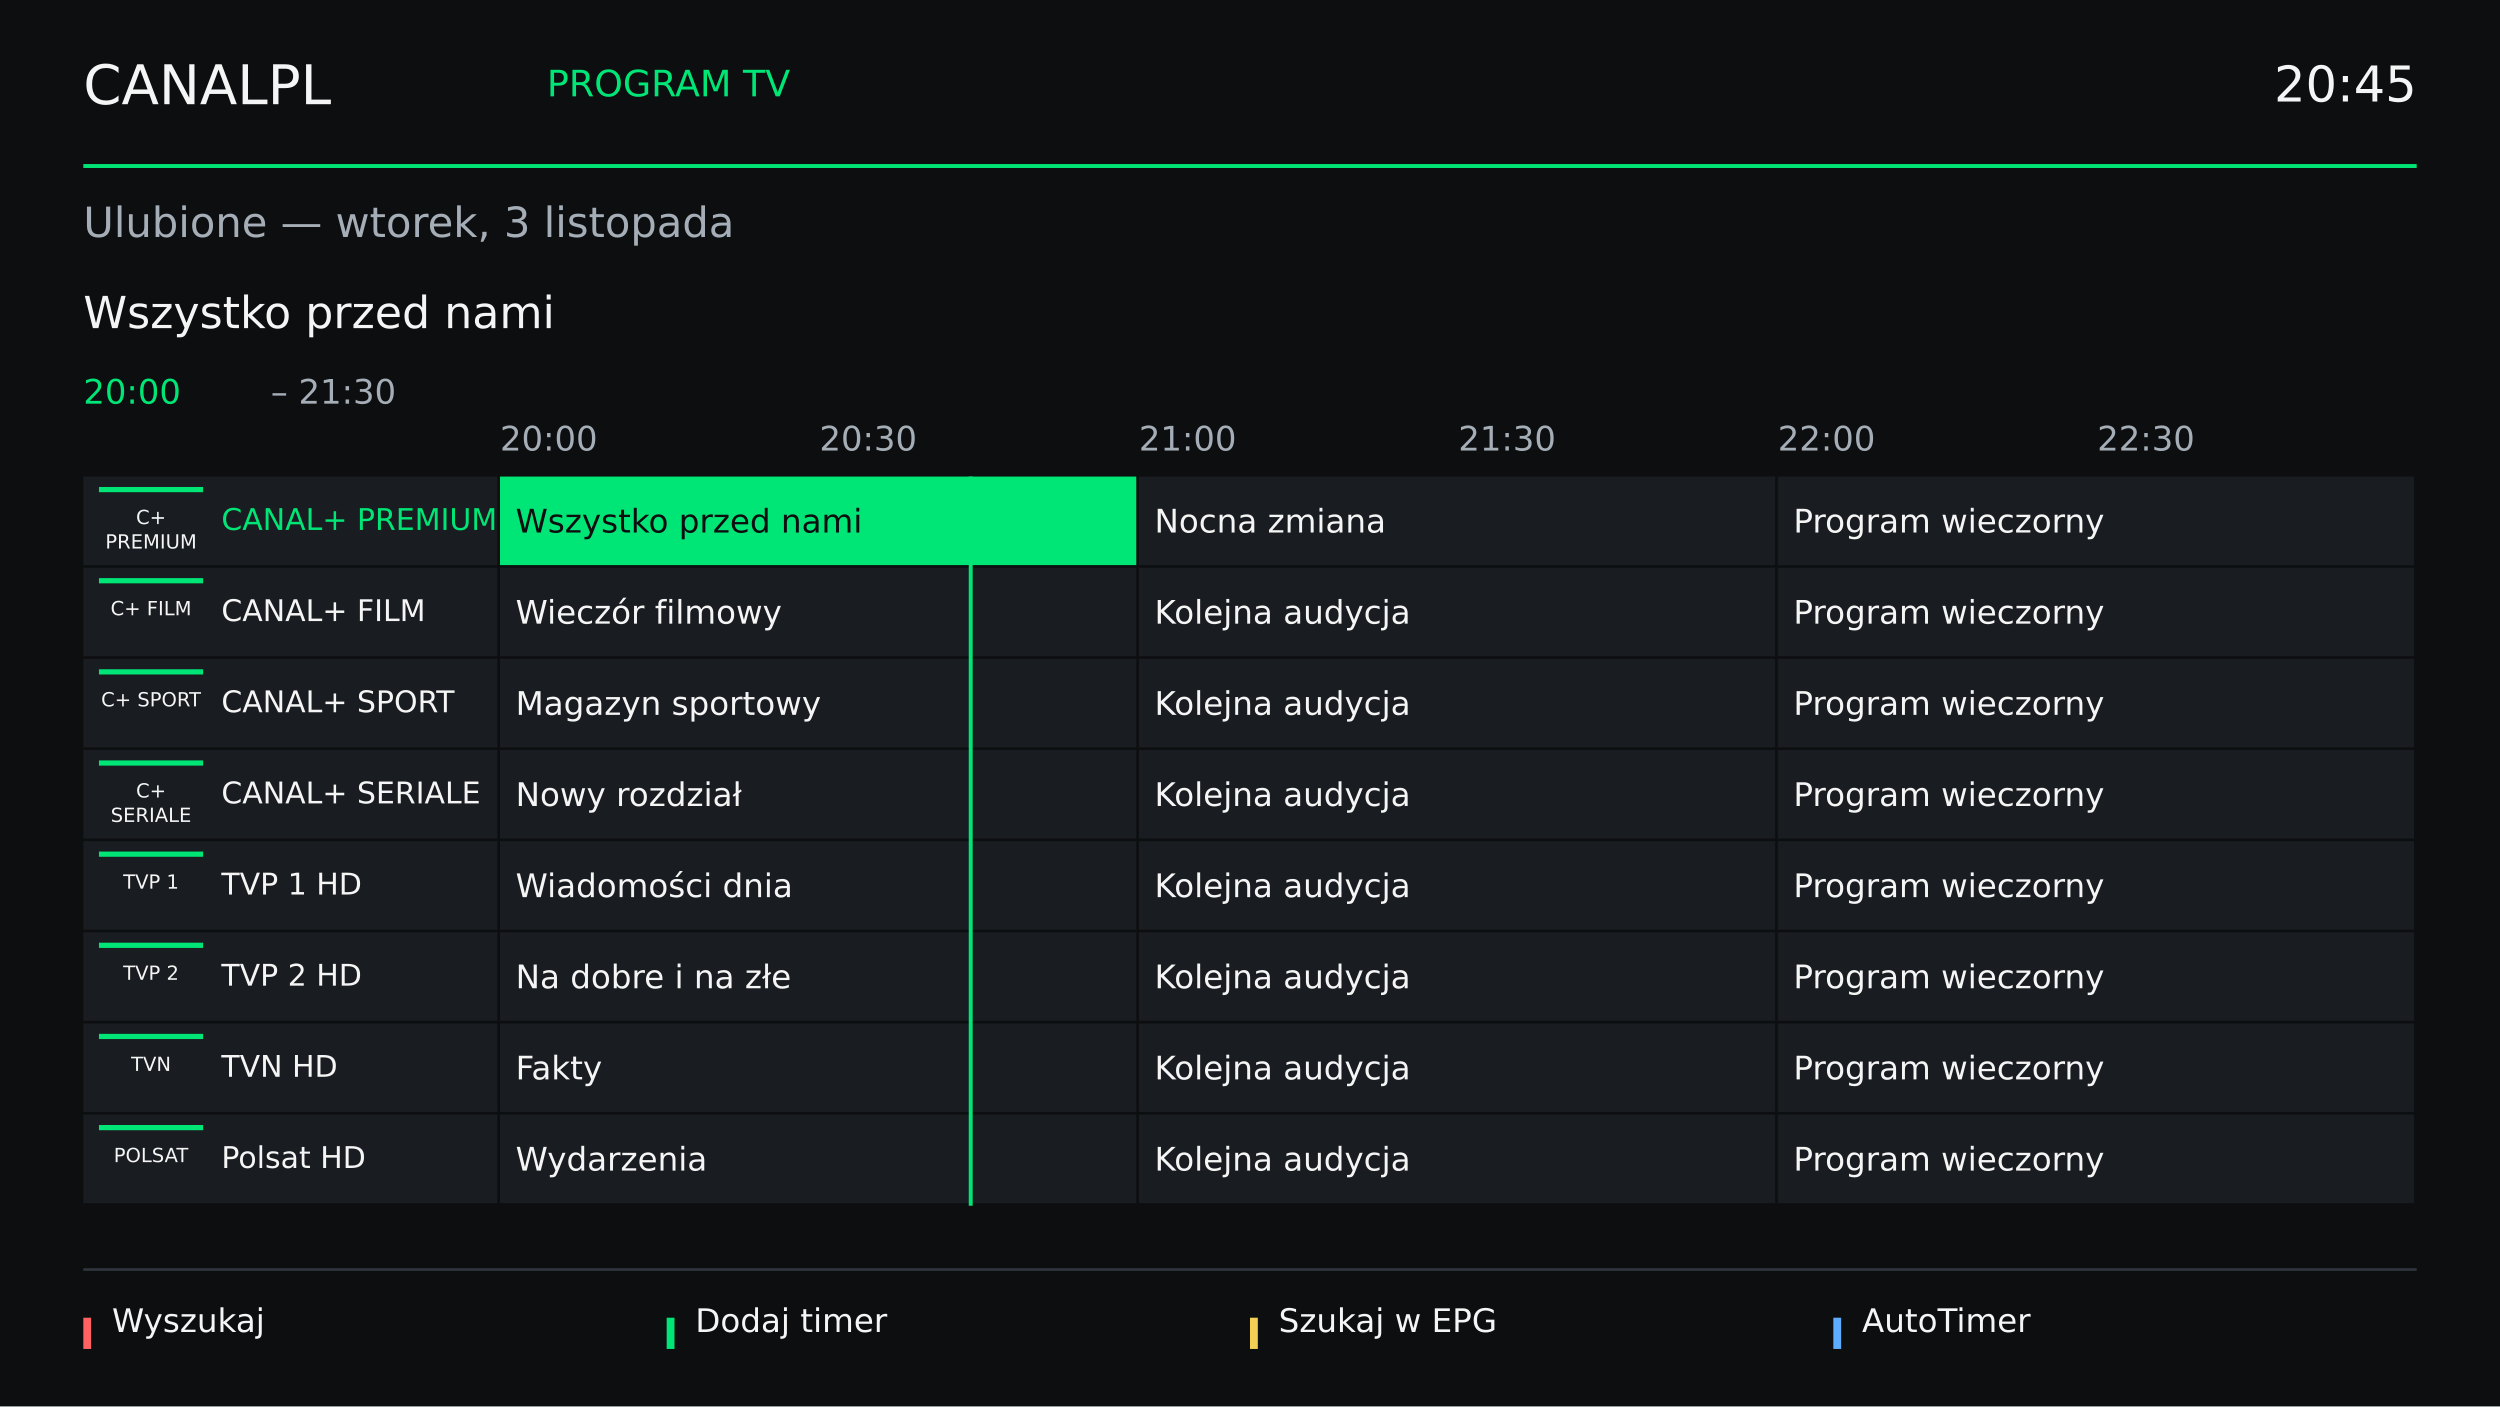
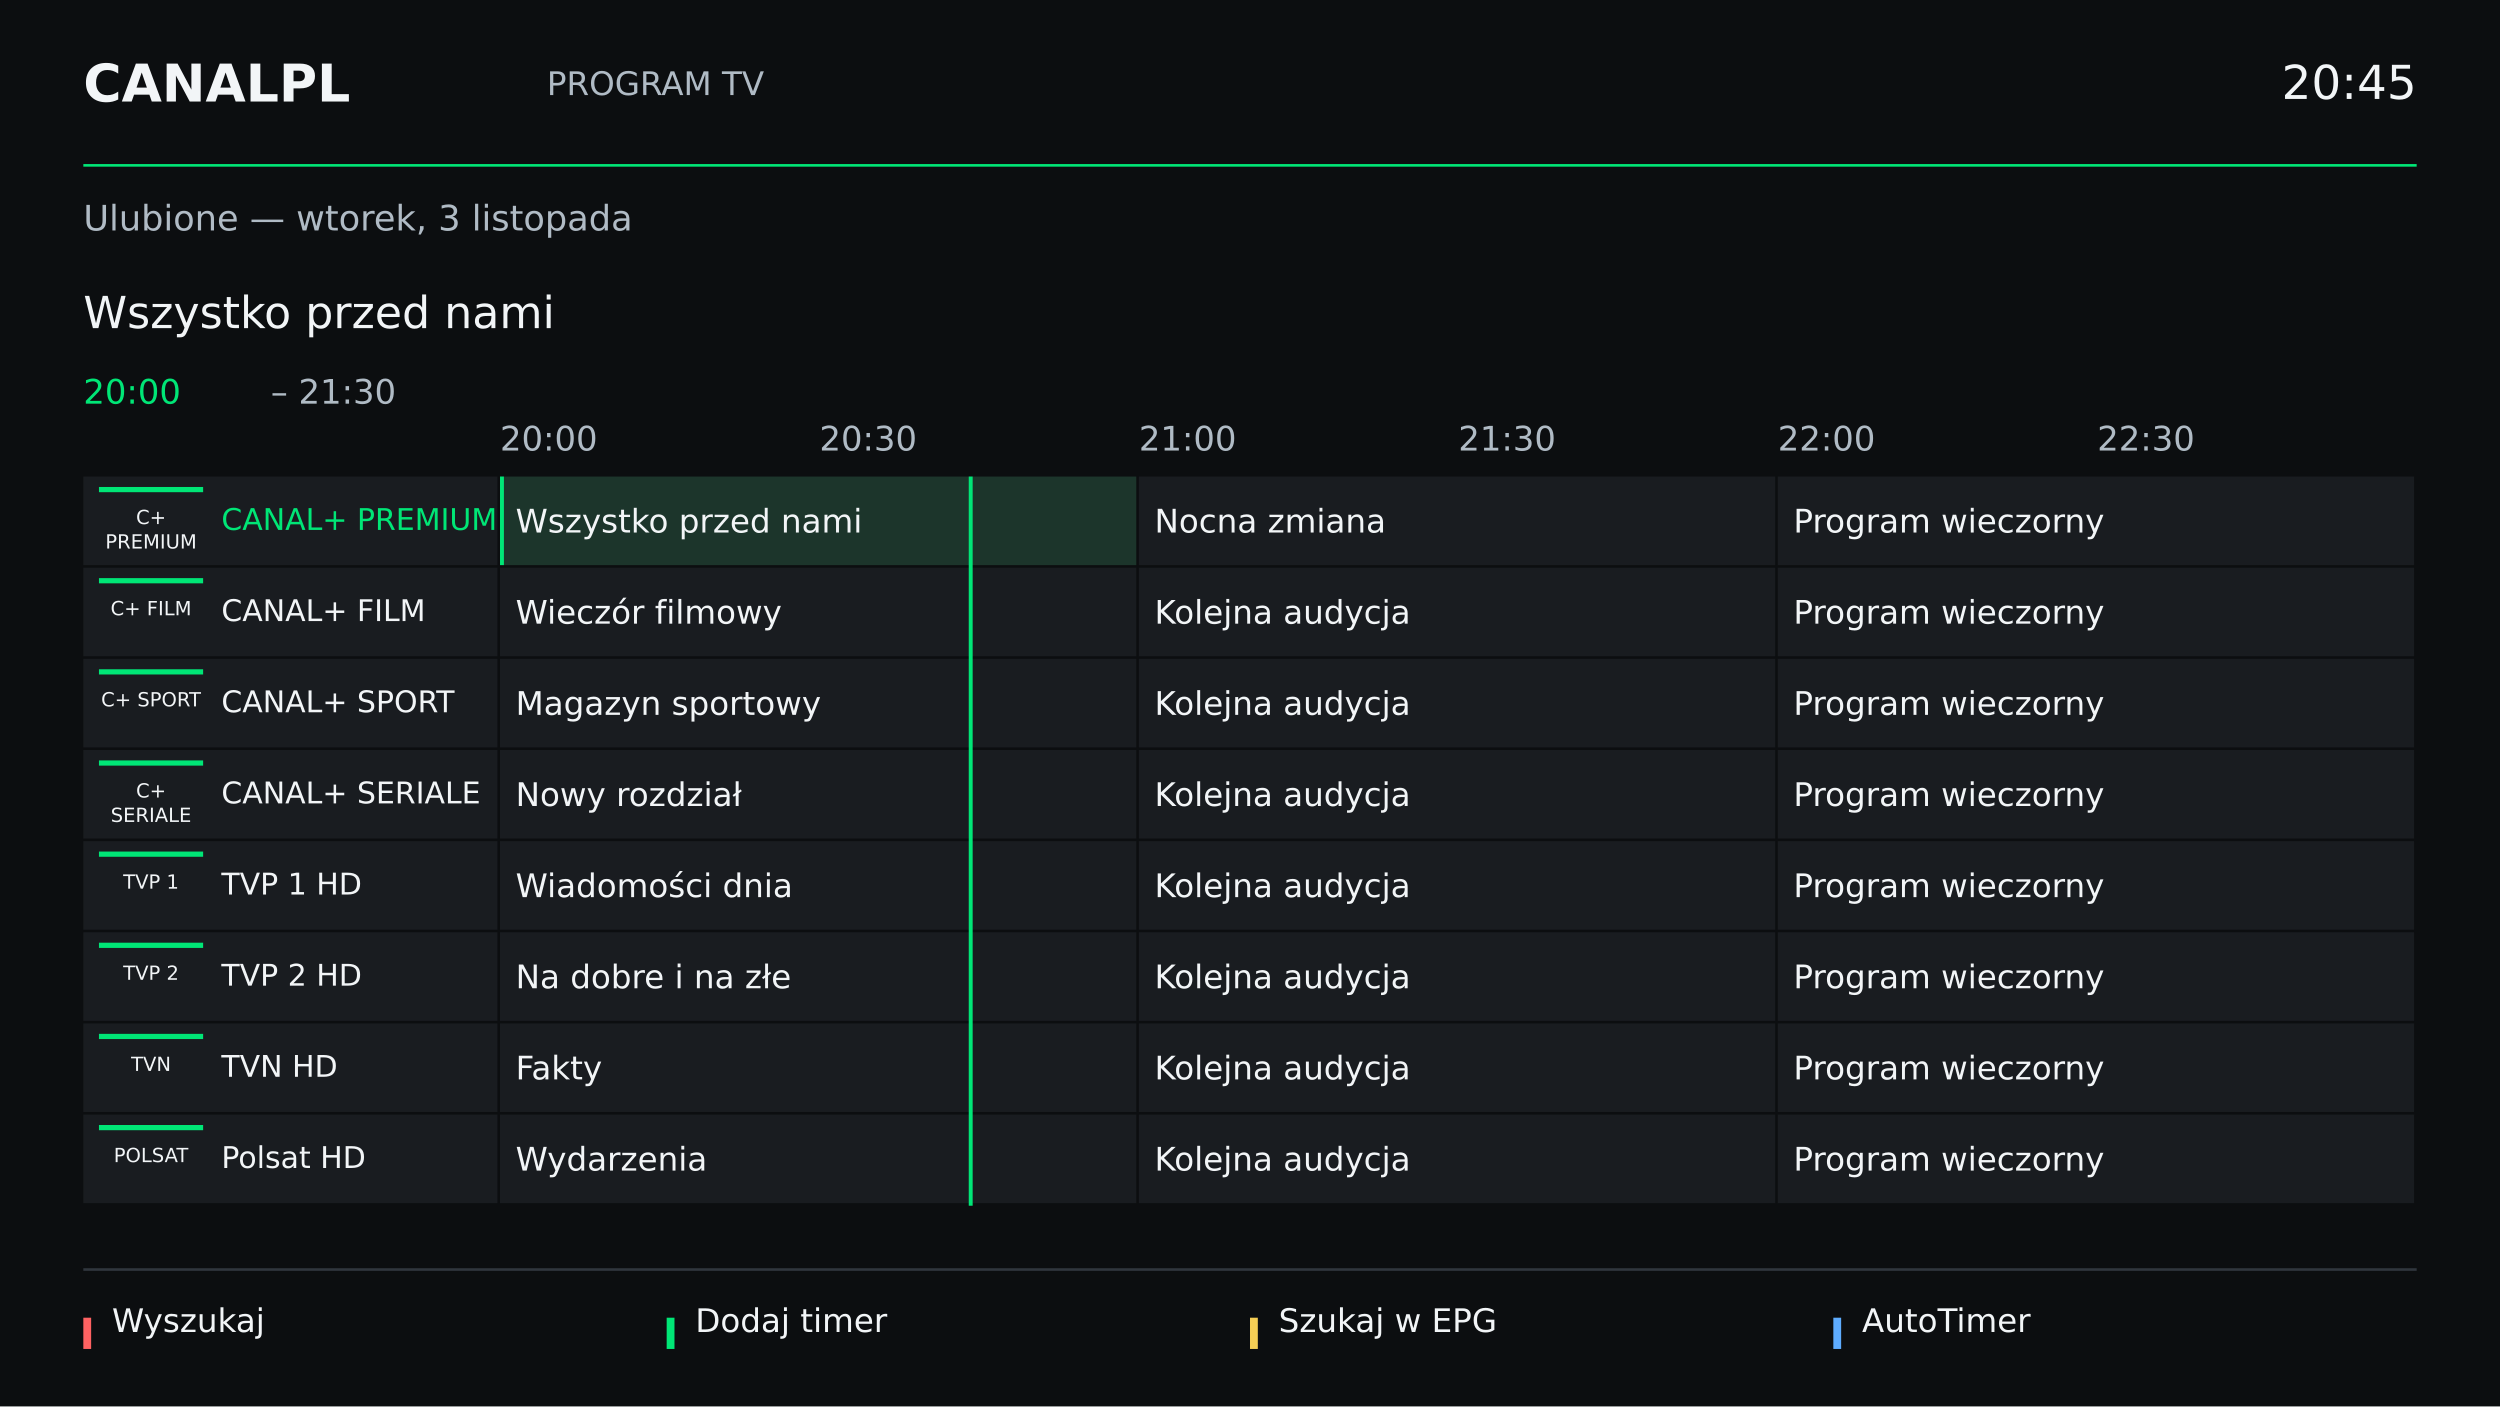
<svg xmlns="http://www.w3.org/2000/svg" width="1920" height="1080" viewBox="0 0 1920 1080">
  <g font-family="DejaVu Sans, sans-serif">
    <rect x="0" y="0" width="1920" height="1080" fill="#20282c" />
    <rect x="0" y="0" width="1920" height="1080" fill="#0c0e10" />
-     <text x="64" y="80.0" font-size="42" fill="#f5f5f5" text-anchor="start">CANALPL</text>
-     <text x="420" y="74.0" font-size="28" fill="#00e676" text-anchor="start">PROGRAM TV</text>
-     <text x="1856" y="78.0" font-size="38" fill="#f5f5f5" text-anchor="end">20:45</text>
-     <rect x="64" y="126" width="1792" height="3" fill="#00e676" />
-     <text x="64" y="182.0" font-size="32" fill="#a5adb6" text-anchor="start">Ulubione — wtorek, 3 listopada</text>
+     <text x="64" y="78.0" font-size="40" font-weight="bold" fill="#f2f5f7" text-anchor="start">CANALPL</text>
+     <text x="420" y="73.0" font-size="25" font-weight="normal" fill="#b0bbc5" text-anchor="start">PROGRAM TV</text>
+     <text x="1856" y="76.0" font-size="36" font-weight="normal" fill="#f2f5f7" text-anchor="end">20:45</text>
+     <rect x="64" y="126" width="1792" height="2" fill="#00e676" />
+     <text x="64" y="177.0" font-size="27" font-weight="normal" fill="#b0bbc5" text-anchor="start">Ulubione — wtorek, 3 listopada</text>
    <rect x="64" y="974" width="1792" height="2" fill="#30363d" />
    <rect x="64" y="1012" width="6" height="24" fill="#ff6262" />
-     <text x="86" y="1023.0" font-size="25" fill="#f5f5f5" text-anchor="start">Wyszukaj</text>
+     <text x="86" y="1023.0" font-size="25" font-weight="normal" fill="#f2f5f7" text-anchor="start">Wyszukaj</text>
    <rect x="512" y="1012" width="6" height="24" fill="#00e676" />
-     <text x="534" y="1023.0" font-size="25" fill="#f5f5f5" text-anchor="start">Dodaj timer</text>
+     <text x="534" y="1023.0" font-size="25" font-weight="normal" fill="#f2f5f7" text-anchor="start">Dodaj timer</text>
    <rect x="960" y="1012" width="6" height="24" fill="#f5ce55" />
-     <text x="982" y="1023.0" font-size="25" fill="#f5f5f5" text-anchor="start">Szukaj w EPG</text>
+     <text x="982" y="1023.0" font-size="25" font-weight="normal" fill="#f2f5f7" text-anchor="start">Szukaj w EPG</text>
    <rect x="1408" y="1012" width="6" height="24" fill="#5eacff" />
-     <text x="1430" y="1023.0" font-size="25" fill="#f5f5f5" text-anchor="start">AutoTimer</text>
-     <text x="64" y="252.0" font-size="34" fill="#f5f5f5" text-anchor="start">Wszystko przed nami</text>
-     <text x="64" y="310.0" font-size="26" fill="#00e676" text-anchor="start">20:00</text>
-     <text x="208" y="310.0" font-size="26" fill="#a5adb6" text-anchor="start">– 21:30</text>
+     <text x="1430" y="1023.0" font-size="25" font-weight="normal" fill="#f2f5f7" text-anchor="start">AutoTimer</text>
+     <text x="64" y="252.0" font-size="34" font-weight="normal" fill="#f2f5f7" text-anchor="start">Wszystko przed nami</text>
+     <text x="64" y="310.0" font-size="26" font-weight="normal" fill="#00e676" text-anchor="start">20:00</text>
+     <text x="208" y="310.0" font-size="26" font-weight="normal" fill="#b0bbc5" text-anchor="start">– 21:30</text>
    <rect x="64" y="320" width="1792" height="46" fill="#0c0e10" />
-     <text x="384.0" y="346.0" font-size="26" fill="#a5adb6" text-anchor="start">20:00</text>
-     <text x="629.333" y="346.0" font-size="26" fill="#a5adb6" text-anchor="start">20:30</text>
-     <text x="874.667" y="346.0" font-size="26" fill="#a5adb6" text-anchor="start">21:00</text>
-     <text x="1120.0" y="346.0" font-size="26" fill="#a5adb6" text-anchor="start">21:30</text>
-     <text x="1365.333" y="346.0" font-size="26" fill="#a5adb6" text-anchor="start">22:00</text>
-     <text x="1610.667" y="346.0" font-size="26" fill="#a5adb6" text-anchor="start">22:30</text>
+     <text x="384.0" y="346.0" font-size="26" font-weight="normal" fill="#b0bbc5" text-anchor="start">20:00</text>
+     <text x="629.333" y="346.0" font-size="26" font-weight="normal" fill="#b0bbc5" text-anchor="start">20:30</text>
+     <text x="874.667" y="346.0" font-size="26" font-weight="normal" fill="#b0bbc5" text-anchor="start">21:00</text>
+     <text x="1120.0" y="346.0" font-size="26" font-weight="normal" fill="#b0bbc5" text-anchor="start">21:30</text>
+     <text x="1365.333" y="346.0" font-size="26" font-weight="normal" fill="#b0bbc5" text-anchor="start">22:00</text>
+     <text x="1610.667" y="346.0" font-size="26" font-weight="normal" fill="#b0bbc5" text-anchor="start">22:30</text>
    <rect x="64" y="366" width="1792" height="560" fill="#0c0e10" />
    <rect x="64" y="366.0" width="318" height="68.0" fill="#191c20" />
    <rect x="76" y="374.0" width="80" height="54.0" fill="#191c20" />
    <rect x="76" y="374.0" width="80" height="4" fill="#00e676" />
-     <text x="116.0" y="402.5" font-size="15" fill="#f5f5f5" text-anchor="middle">C+</text>
-     <text x="116.0" y="421.25" font-size="15" fill="#f5f5f5" text-anchor="middle">PREMIUM</text>
-     <text x="170" y="407.0" font-size="23" fill="#00e676" text-anchor="start">CANAL+ PREMIUM</text>
-     <rect x="384.0" y="366.0" width="488.667" height="68.0" fill="#00e676" />
-     <text x="396.0" y="409.0" font-size="25" fill="#0c0e10" text-anchor="start">Wszystko przed nami</text>
+     <text x="116.0" y="402.5" font-size="15" font-weight="normal" fill="#f2f5f7" text-anchor="middle">C+</text>
+     <text x="116.0" y="421.25" font-size="15" font-weight="normal" fill="#f2f5f7" text-anchor="middle">PREMIUM</text>
+     <text x="170" y="407.0" font-size="23" font-weight="normal" fill="#00e676" text-anchor="start">CANAL+ PREMIUM</text>
+     <rect x="384.0" y="366.0" width="488.667" height="68.0" fill="#1c352b" />
+     <rect x="384.0" y="366.0" width="3" height="68.0" fill="#00e676" />
+     <text x="396.0" y="409.0" font-size="25" font-weight="normal" fill="#f2f5f7" text-anchor="start">Wszystko przed nami</text>
    <rect x="874.667" y="366.0" width="488.667" height="68.0" fill="#191c20" />
-     <text x="886.667" y="409.0" font-size="25" fill="#f5f5f5" text-anchor="start">Nocna zmiana</text>
+     <text x="886.667" y="409.0" font-size="25" font-weight="normal" fill="#f2f5f7" text-anchor="start">Nocna zmiana</text>
    <rect x="1365.333" y="366.0" width="488.667" height="68.0" fill="#191c20" />
-     <text x="1377.333" y="409.0" font-size="25" fill="#f5f5f5" text-anchor="start">Program wieczorny</text>
+     <text x="1377.333" y="409.0" font-size="25" font-weight="normal" fill="#f2f5f7" text-anchor="start">Program wieczorny</text>
    <rect x="64" y="436.0" width="318" height="68.0" fill="#191c20" />
    <rect x="76" y="444.0" width="80" height="54.0" fill="#191c20" />
    <rect x="76" y="444.0" width="80" height="4" fill="#00e676" />
-     <text x="116.0" y="472.5" font-size="15" fill="#f5f5f5" text-anchor="middle">C+ FILM</text>
-     <text x="170" y="477.0" font-size="23" fill="#f5f5f5" text-anchor="start">CANAL+ FILM</text>
+     <text x="116.0" y="472.5" font-size="15" font-weight="normal" fill="#f2f5f7" text-anchor="middle">C+ FILM</text>
+     <text x="170" y="477.0" font-size="23" font-weight="normal" fill="#f2f5f7" text-anchor="start">CANAL+ FILM</text>
    <rect x="384.0" y="436.0" width="488.667" height="68.0" fill="#191c20" />
-     <text x="396.0" y="479.0" font-size="25" fill="#f5f5f5" text-anchor="start">Wieczór filmowy</text>
+     <text x="396.0" y="479.0" font-size="25" font-weight="normal" fill="#f2f5f7" text-anchor="start">Wieczór filmowy</text>
    <rect x="874.667" y="436.0" width="488.667" height="68.0" fill="#191c20" />
-     <text x="886.667" y="479.0" font-size="25" fill="#f5f5f5" text-anchor="start">Kolejna audycja</text>
+     <text x="886.667" y="479.0" font-size="25" font-weight="normal" fill="#f2f5f7" text-anchor="start">Kolejna audycja</text>
    <rect x="1365.333" y="436.0" width="488.667" height="68.0" fill="#191c20" />
-     <text x="1377.333" y="479.0" font-size="25" fill="#f5f5f5" text-anchor="start">Program wieczorny</text>
+     <text x="1377.333" y="479.0" font-size="25" font-weight="normal" fill="#f2f5f7" text-anchor="start">Program wieczorny</text>
    <rect x="64" y="506.0" width="318" height="68.0" fill="#191c20" />
    <rect x="76" y="514.0" width="80" height="54.0" fill="#191c20" />
    <rect x="76" y="514.0" width="80" height="4" fill="#00e676" />
-     <text x="116.0" y="542.5" font-size="15" fill="#f5f5f5" text-anchor="middle">C+ SPORT</text>
-     <text x="170" y="547.0" font-size="23" fill="#f5f5f5" text-anchor="start">CANAL+ SPORT</text>
+     <text x="116.0" y="542.5" font-size="15" font-weight="normal" fill="#f2f5f7" text-anchor="middle">C+ SPORT</text>
+     <text x="170" y="547.0" font-size="23" font-weight="normal" fill="#f2f5f7" text-anchor="start">CANAL+ SPORT</text>
    <rect x="384.0" y="506.0" width="488.667" height="68.0" fill="#191c20" />
-     <text x="396.0" y="549.0" font-size="25" fill="#f5f5f5" text-anchor="start">Magazyn sportowy</text>
+     <text x="396.0" y="549.0" font-size="25" font-weight="normal" fill="#f2f5f7" text-anchor="start">Magazyn sportowy</text>
    <rect x="874.667" y="506.0" width="488.667" height="68.0" fill="#191c20" />
-     <text x="886.667" y="549.0" font-size="25" fill="#f5f5f5" text-anchor="start">Kolejna audycja</text>
+     <text x="886.667" y="549.0" font-size="25" font-weight="normal" fill="#f2f5f7" text-anchor="start">Kolejna audycja</text>
    <rect x="1365.333" y="506.0" width="488.667" height="68.0" fill="#191c20" />
-     <text x="1377.333" y="549.0" font-size="25" fill="#f5f5f5" text-anchor="start">Program wieczorny</text>
+     <text x="1377.333" y="549.0" font-size="25" font-weight="normal" fill="#f2f5f7" text-anchor="start">Program wieczorny</text>
    <rect x="64" y="576.0" width="318" height="68.0" fill="#191c20" />
    <rect x="76" y="584.0" width="80" height="54.0" fill="#191c20" />
    <rect x="76" y="584.0" width="80" height="4" fill="#00e676" />
-     <text x="116.0" y="612.5" font-size="15" fill="#f5f5f5" text-anchor="middle">C+</text>
-     <text x="116.0" y="631.25" font-size="15" fill="#f5f5f5" text-anchor="middle">SERIALE</text>
-     <text x="170" y="617.0" font-size="23" fill="#f5f5f5" text-anchor="start">CANAL+ SERIALE</text>
+     <text x="116.0" y="612.5" font-size="15" font-weight="normal" fill="#f2f5f7" text-anchor="middle">C+</text>
+     <text x="116.0" y="631.25" font-size="15" font-weight="normal" fill="#f2f5f7" text-anchor="middle">SERIALE</text>
+     <text x="170" y="617.0" font-size="23" font-weight="normal" fill="#f2f5f7" text-anchor="start">CANAL+ SERIALE</text>
    <rect x="384.0" y="576.0" width="488.667" height="68.0" fill="#191c20" />
-     <text x="396.0" y="619.0" font-size="25" fill="#f5f5f5" text-anchor="start">Nowy rozdział</text>
+     <text x="396.0" y="619.0" font-size="25" font-weight="normal" fill="#f2f5f7" text-anchor="start">Nowy rozdział</text>
    <rect x="874.667" y="576.0" width="488.667" height="68.0" fill="#191c20" />
-     <text x="886.667" y="619.0" font-size="25" fill="#f5f5f5" text-anchor="start">Kolejna audycja</text>
+     <text x="886.667" y="619.0" font-size="25" font-weight="normal" fill="#f2f5f7" text-anchor="start">Kolejna audycja</text>
    <rect x="1365.333" y="576.0" width="488.667" height="68.0" fill="#191c20" />
-     <text x="1377.333" y="619.0" font-size="25" fill="#f5f5f5" text-anchor="start">Program wieczorny</text>
+     <text x="1377.333" y="619.0" font-size="25" font-weight="normal" fill="#f2f5f7" text-anchor="start">Program wieczorny</text>
    <rect x="64" y="646.0" width="318" height="68.0" fill="#191c20" />
    <rect x="76" y="654.0" width="80" height="54.0" fill="#191c20" />
    <rect x="76" y="654.0" width="80" height="4" fill="#00e676" />
-     <text x="116.0" y="682.5" font-size="15" fill="#f5f5f5" text-anchor="middle">TVP 1</text>
-     <text x="170" y="687.0" font-size="23" fill="#f5f5f5" text-anchor="start">TVP 1 HD</text>
+     <text x="116.0" y="682.5" font-size="15" font-weight="normal" fill="#f2f5f7" text-anchor="middle">TVP 1</text>
+     <text x="170" y="687.0" font-size="23" font-weight="normal" fill="#f2f5f7" text-anchor="start">TVP 1 HD</text>
    <rect x="384.0" y="646.0" width="488.667" height="68.0" fill="#191c20" />
-     <text x="396.0" y="689.0" font-size="25" fill="#f5f5f5" text-anchor="start">Wiadomości dnia</text>
+     <text x="396.0" y="689.0" font-size="25" font-weight="normal" fill="#f2f5f7" text-anchor="start">Wiadomości dnia</text>
    <rect x="874.667" y="646.0" width="488.667" height="68.0" fill="#191c20" />
-     <text x="886.667" y="689.0" font-size="25" fill="#f5f5f5" text-anchor="start">Kolejna audycja</text>
+     <text x="886.667" y="689.0" font-size="25" font-weight="normal" fill="#f2f5f7" text-anchor="start">Kolejna audycja</text>
    <rect x="1365.333" y="646.0" width="488.667" height="68.0" fill="#191c20" />
-     <text x="1377.333" y="689.0" font-size="25" fill="#f5f5f5" text-anchor="start">Program wieczorny</text>
+     <text x="1377.333" y="689.0" font-size="25" font-weight="normal" fill="#f2f5f7" text-anchor="start">Program wieczorny</text>
    <rect x="64" y="716.0" width="318" height="68.0" fill="#191c20" />
    <rect x="76" y="724.0" width="80" height="54.0" fill="#191c20" />
    <rect x="76" y="724.0" width="80" height="4" fill="#00e676" />
-     <text x="116.0" y="752.5" font-size="15" fill="#f5f5f5" text-anchor="middle">TVP 2</text>
-     <text x="170" y="757.0" font-size="23" fill="#f5f5f5" text-anchor="start">TVP 2 HD</text>
+     <text x="116.0" y="752.5" font-size="15" font-weight="normal" fill="#f2f5f7" text-anchor="middle">TVP 2</text>
+     <text x="170" y="757.0" font-size="23" font-weight="normal" fill="#f2f5f7" text-anchor="start">TVP 2 HD</text>
    <rect x="384.0" y="716.0" width="488.667" height="68.0" fill="#191c20" />
-     <text x="396.0" y="759.0" font-size="25" fill="#f5f5f5" text-anchor="start">Na dobre i na złe</text>
+     <text x="396.0" y="759.0" font-size="25" font-weight="normal" fill="#f2f5f7" text-anchor="start">Na dobre i na złe</text>
    <rect x="874.667" y="716.0" width="488.667" height="68.0" fill="#191c20" />
-     <text x="886.667" y="759.0" font-size="25" fill="#f5f5f5" text-anchor="start">Kolejna audycja</text>
+     <text x="886.667" y="759.0" font-size="25" font-weight="normal" fill="#f2f5f7" text-anchor="start">Kolejna audycja</text>
    <rect x="1365.333" y="716.0" width="488.667" height="68.0" fill="#191c20" />
-     <text x="1377.333" y="759.0" font-size="25" fill="#f5f5f5" text-anchor="start">Program wieczorny</text>
+     <text x="1377.333" y="759.0" font-size="25" font-weight="normal" fill="#f2f5f7" text-anchor="start">Program wieczorny</text>
    <rect x="64" y="786.0" width="318" height="68.0" fill="#191c20" />
    <rect x="76" y="794.0" width="80" height="54.0" fill="#191c20" />
    <rect x="76" y="794.0" width="80" height="4" fill="#00e676" />
-     <text x="116.0" y="822.5" font-size="15" fill="#f5f5f5" text-anchor="middle">TVN</text>
-     <text x="170" y="827.0" font-size="23" fill="#f5f5f5" text-anchor="start">TVN HD</text>
+     <text x="116.0" y="822.5" font-size="15" font-weight="normal" fill="#f2f5f7" text-anchor="middle">TVN</text>
+     <text x="170" y="827.0" font-size="23" font-weight="normal" fill="#f2f5f7" text-anchor="start">TVN HD</text>
    <rect x="384.0" y="786.0" width="488.667" height="68.0" fill="#191c20" />
-     <text x="396.0" y="829.0" font-size="25" fill="#f5f5f5" text-anchor="start">Fakty</text>
+     <text x="396.0" y="829.0" font-size="25" font-weight="normal" fill="#f2f5f7" text-anchor="start">Fakty</text>
    <rect x="874.667" y="786.0" width="488.667" height="68.0" fill="#191c20" />
-     <text x="886.667" y="829.0" font-size="25" fill="#f5f5f5" text-anchor="start">Kolejna audycja</text>
+     <text x="886.667" y="829.0" font-size="25" font-weight="normal" fill="#f2f5f7" text-anchor="start">Kolejna audycja</text>
    <rect x="1365.333" y="786.0" width="488.667" height="68.0" fill="#191c20" />
-     <text x="1377.333" y="829.0" font-size="25" fill="#f5f5f5" text-anchor="start">Program wieczorny</text>
+     <text x="1377.333" y="829.0" font-size="25" font-weight="normal" fill="#f2f5f7" text-anchor="start">Program wieczorny</text>
    <rect x="64" y="856.0" width="318" height="68.0" fill="#191c20" />
    <rect x="76" y="864.0" width="80" height="54.0" fill="#191c20" />
    <rect x="76" y="864.0" width="80" height="4" fill="#00e676" />
-     <text x="116.0" y="892.5" font-size="15" fill="#f5f5f5" text-anchor="middle">POLSAT</text>
-     <text x="170" y="897.0" font-size="23" fill="#f5f5f5" text-anchor="start">Polsat HD</text>
+     <text x="116.0" y="892.5" font-size="15" font-weight="normal" fill="#f2f5f7" text-anchor="middle">POLSAT</text>
+     <text x="170" y="897.0" font-size="23" font-weight="normal" fill="#f2f5f7" text-anchor="start">Polsat HD</text>
    <rect x="384.0" y="856.0" width="488.667" height="68.0" fill="#191c20" />
-     <text x="396.0" y="899.0" font-size="25" fill="#f5f5f5" text-anchor="start">Wydarzenia</text>
+     <text x="396.0" y="899.0" font-size="25" font-weight="normal" fill="#f2f5f7" text-anchor="start">Wydarzenia</text>
    <rect x="874.667" y="856.0" width="488.667" height="68.0" fill="#191c20" />
-     <text x="886.667" y="899.0" font-size="25" fill="#f5f5f5" text-anchor="start">Kolejna audycja</text>
+     <text x="886.667" y="899.0" font-size="25" font-weight="normal" fill="#f2f5f7" text-anchor="start">Kolejna audycja</text>
    <rect x="1365.333" y="856.0" width="488.667" height="68.0" fill="#191c20" />
-     <text x="1377.333" y="899.0" font-size="25" fill="#f5f5f5" text-anchor="start">Program wieczorny</text>
+     <text x="1377.333" y="899.0" font-size="25" font-weight="normal" fill="#f2f5f7" text-anchor="start">Program wieczorny</text>
    <rect x="744" y="366" width="3" height="560" fill="#00e676" />
  </g>
</svg>
